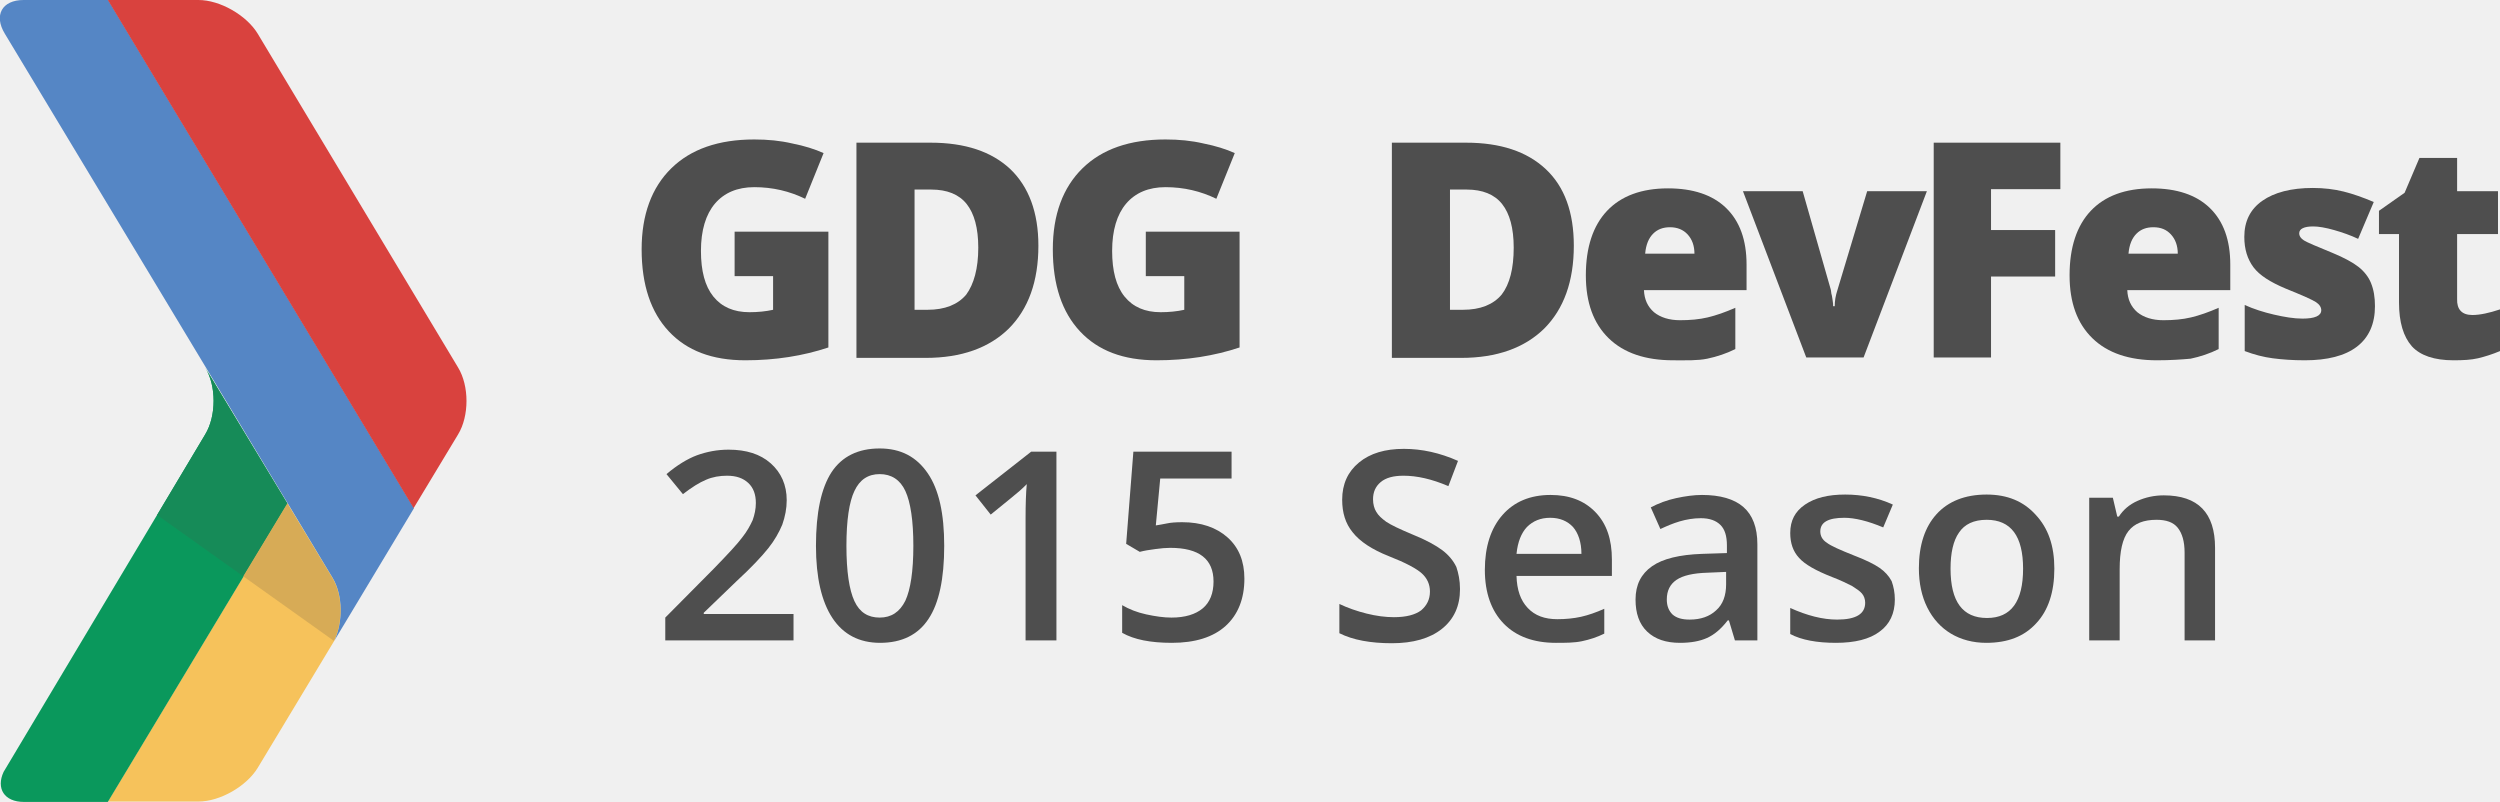
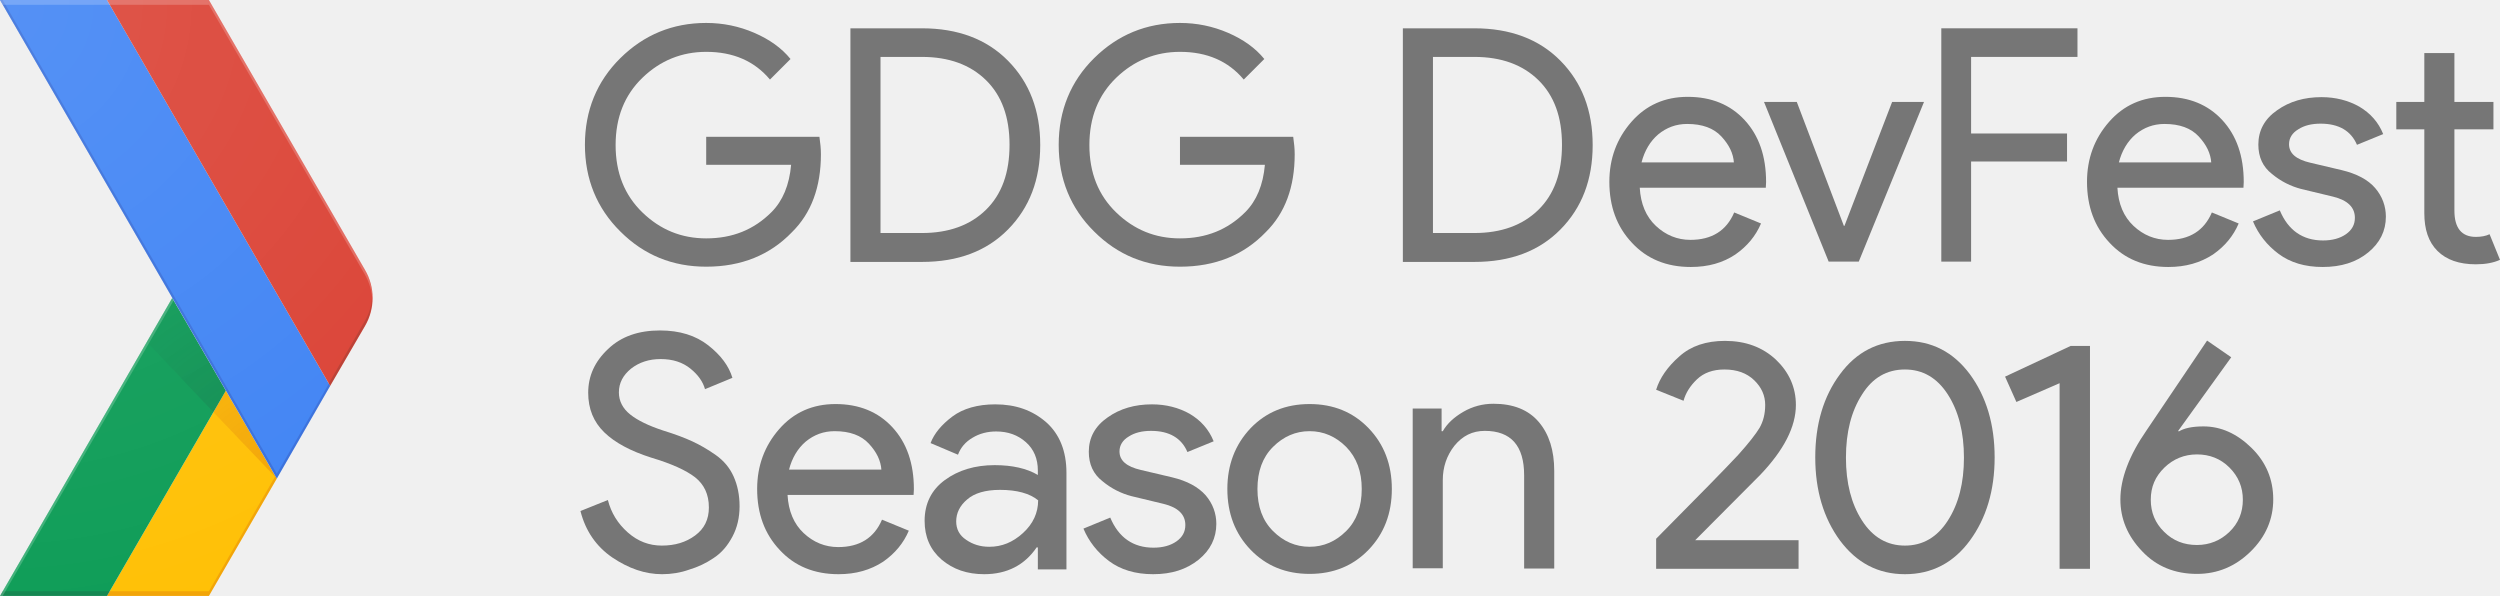
- <svg xmlns="http://www.w3.org/2000/svg" version="1.1" id="dark" x="0px" y="0px" viewBox="-396.8 2029.4 623.8 200.1" style="enable-background:new -396.8 2029.4 623.8 200.1;" xml:space="preserve">
-   <style type="text/css">
- 	.st0{fill:#F6C25B;}
- 	.st1{fill:#0A985C;}
- 	.st2{fill:#5586C5;}
- 	.st3{fill:#D9423E;}
- 	.st4{fill:#168B58;}
- 	.st5{fill:#D7AB56;}
- 	.st6{enable-background:new    ;}
- 	.st7{fill:#4E4E4E;}
- </style>
-   <g>
-     <g>
-       <path class="st0" d="M-369.9,2229.4h22.6c5.4,0,12-3.8,14.8-8.4l19.1-31.7c2.3-4.7,2.2-11.4-0.4-15.7l-11.3-18.6L-369.9,2229.4z" />
-       <path class="st1" d="M-345.6,2137.8l-50.3,84.2c-1.9,4.1,0.1,7.5,5.1,7.5h20.9l44.8-74.4l-20.5-33.9    C-342.8,2125.6-342.8,2133.2-345.6,2137.8" />
-       <path class="st2" d="M-390.9,2029.4c-5.4,0-7.5,3.8-4.7,8.4l81.8,135.8c2.6,4.3,2.6,11.1,0.4,15.7l19.9-33.1l-76.3-126.8H-390.9    L-390.9,2029.4z" />
-       <path class="st3" d="M-369.9,2029.4l76.3,126.8l11.1-18.4c2.8-4.6,2.8-12.1,0-16.7l-50-83.3c-2.8-4.6-9.4-8.4-14.8-8.4H-369.9    L-369.9,2029.4z" />
+ <svg xmlns="http://www.w3.org/2000/svg" id="Layer_4" viewBox="0 0 839 200">
+   <style>.st0{fill:none;} .st1{fill:#FFC107;} .st2{fill:#0F9D58;} .st3{opacity:0.2;fill:#BF360C;enable-background:new ;} .st4{opacity:0.2;fill:#263238;enable-background:new ;} .st5{opacity:0.2;fill:#FFFFFF;enable-background:new ;} .st6{fill:url(#XMLID_126_);} .st7{fill:url(#XMLID_127_);} .st8{fill:#4285F4;} .st9{fill:#DB4437;} .st10{opacity:0.2;fill:#1A237E;enable-background:new ;} .st11{opacity:0.2;fill:#3E2723;enable-background:new ;} .st12{fill:url(#XMLID_128_);} .st13{fill:#767676;}</style>
+   <g id="XMLID_60_">
+     <g id="XMLID_61_">
+       <g id="XMLID_62_">
+         <path id="XMLID_106_" class="st0" d="M122.5 90.6L70.1 0H0l57.8 100L0 200h70.1l52.4-90.6c3.3-5.8 3.3-13 0-18.8z" />
+         <path id="XMLID_105_" class="st1" d="M92.4 159.8l-16.6-28.7L35.9 200h34.2l22.8-39.4z" />
+         <path id="XMLID_104_" class="st0" d="M122.5 90.6L70.1 0H0l57.8 100L0 200h70.1l52.4-90.6c3.3-5.8 3.3-13 0-18.8z" />
+         <path id="XMLID_103_" class="st2" d="M57.8 100l18 31.1L35.9 200H0z" />
+         <path id="XMLID_102_" class="st0" d="M122.5 90.6L70.1 0H0l57.8 100L0 200h70.1l52.4-90.6c3.3-5.8 3.3-13 0-18.8z" />
+         <path id="XMLID_101_" class="st3" d="M70.1 198.4H36.8l-.9 1.6h34.2l22.8-39.4-.5-.8z" />
+         <path id="XMLID_100_" class="st0" d="M122.5 90.6L70.1 0H0l57.8 100L0 200h70.1l52.4-90.6c3.3-5.8 3.3-13 0-18.8z" />
+         <path id="XMLID_99_" class="st4" d="M.9 198.4L0 200h35.9l.9-1.6z" />
+         <path id="XMLID_98_" class="st0" d="M122.5 90.6L70.1 0H0l57.8 100L0 200h70.1l52.4-90.6c3.3-5.8 3.3-13 0-18.8z" />
+         <path id="XMLID_96_" class="st5" d="M0 200h.9l57.4-99.2-.5-.8z" />
+         <path id="XMLID_94_" class="st0" d="M122.5 90.6L70.1 0H0l57.8 100L0 200h70.1l52.4-90.6c3.3-5.8 3.3-13 0-18.8z" />
+         <radialGradient id="XMLID_126_" cx="92.62" cy="2707.501" r="69.162" gradientTransform="matrix(1 0 0 -1 0 2867.46)" gradientUnits="userSpaceOnUse">
+           <stop offset="0" stop-color="#BF360C" stop-opacity=".2" />
+           <stop offset="1" stop-color="#BF360C" stop-opacity=".02" />
+         </radialGradient>
+         <path id="XMLID_92_" class="st6" d="M92.9 160.6l-17.1-29.5-4.2 7.2z" />
+         <path id="XMLID_90_" class="st0" d="M122.5 90.6L70.1 0H0l57.8 100L0 200h70.1l52.4-90.6c3.3-5.8 3.3-13 0-18.8z" />
+         <radialGradient id="XMLID_127_" cx="92.423" cy="2707.063" r="69.723" gradientTransform="matrix(1 0 0 -1 0 2867.46)" gradientUnits="userSpaceOnUse">
+           <stop offset="0" stop-color="#263238" stop-opacity=".2" />
+           <stop offset="1" stop-color="#263238" stop-opacity=".02" />
+         </radialGradient>
+         <path id="XMLID_89_" class="st7" d="M71.6 138.3l4.2-7.2-18-31.1-8.5 14.8z" />
+         <path id="XMLID_88_" class="st0" d="M122.5 90.6L70.1 0H0l57.8 100L0 200h70.1l52.4-90.6c3.3-5.8 3.3-13 0-18.8z" />
+         <g id="XMLID_85_">
+           <g id="XMLID_86_">
+             <path id="XMLID_87_" class="st8" d="M35.9 0H0l92.9 160.6 17.9-31.1z" />
+           </g>
+         </g>
+         <path id="XMLID_84_" class="st0" d="M122.5 90.6L70.1 0H0l57.8 100L0 200h70.1l52.4-90.6c3.3-5.8 3.3-13 0-18.8z" />
+         <path id="XMLID_83_" class="st9" d="M122.5 109.4c3.4-5.8 3.4-13 0-18.8L70.1 0H35.9l74.9 129.5 11.7-20.1z" />
+         <path id="XMLID_82_" class="st0" d="M122.5 90.6L70.1 0H0l57.8 100L0 200h70.1l52.4-90.6c3.3-5.8 3.3-13 0-18.8z" />
+         <path id="XMLID_71_" class="st10" d="M110.8 129.5l-.4-.8L92.9 159 .9 0H0l92.9 160.6 17.9-31.1z" />
+         <path id="XMLID_69_" class="st0" d="M122.5 90.6L70.1 0H0l57.8 100L0 200h70.1l52.4-90.6c3.3-5.8 3.3-13 0-18.8z" />
+         <path id="XMLID_67_" class="st5" d="M70.1 1.6l52.4 90.6c1.5 2.7 2.3 5.6 2.5 8.6.1-3.5-.7-7-2.5-10.2L70.1 0H0l.9 1.6h69.2z" />
+         <path id="XMLID_66_" class="st0" d="M122.5 90.6L70.1 0H0l57.8 100L0 200h70.1l52.4-90.6c3.3-5.8 3.3-13 0-18.8z" />
+         <path id="XMLID_65_" class="st11" d="M110.8 129.5l11.6-20.1c1.8-3.1 2.6-6.7 2.5-10.2-.1 3-.9 5.9-2.5 8.6l-12.1 20.9.5.8z" />
+         <path id="XMLID_64_" class="st0" d="M122.5 90.6L70.1 0H0l57.8 100L0 200h70.1l52.4-90.6c3.3-5.8 3.3-13 0-18.8z" />
+         <radialGradient id="XMLID_128_" cx="-1.563" cy="2865.898" r="209.922" gradientTransform="matrix(1 0 0 -1 0 2867.46)" gradientUnits="userSpaceOnUse">
+           <stop offset="0" stop-color="#FFF" stop-opacity=".1" />
+           <stop offset="1" stop-color="#FFF" stop-opacity="0" />
+         </radialGradient>
+         <path id="XMLID_63_" class="st12" d="M122.5 90.6L70.1 0H0l57.8 100L0 200h70.1l52.4-90.6c3.3-5.8 3.3-13 0-18.8z" />
+       </g>
    </g>
  </g>
-   <path class="st4" d="M-345.6,2137.8l-12,20.1l21.5,15.3l11-18.2l-20.5-33.9C-342.8,2125.6-342.8,2133.2-345.6,2137.8z" />
-   <path class="st5" d="M-325.1,2155l-11,18.2l22.6,16.1c2.3-4.7,2.2-11.4-0.4-15.7L-325.1,2155z" />
-   <g class="st6">
-     <path class="st7" d="M-213.2,2087.2h23.1v28.9c-6.3,2.1-13.2,3.2-20.7,3.2c-8.3,0-14.6-2.4-19.1-7.2c-4.5-4.8-6.8-11.6-6.8-20.5   c0-8.6,2.5-15.4,7.4-20.2c4.9-4.8,11.8-7.2,20.7-7.2c3.4,0,6.5,0.3,9.5,1c3,0.6,5.6,1.4,7.8,2.4l-4.6,11.4   c-3.9-1.9-8.1-2.9-12.7-2.9c-4.2,0-7.5,1.4-9.8,4.1c-2.3,2.7-3.5,6.7-3.5,11.8c0,5,1,8.8,3.1,11.4c2.1,2.6,5.1,3.9,9,3.9   c2.1,0,4.1-0.2,5.9-0.6v-8.4h-9.6V2087.2z" />
-     <path class="st7" d="M-137.7,2090.7c0,8.9-2.5,15.8-7.4,20.7c-4.9,4.8-11.8,7.3-20.7,7.3h-17.3V2065h18.5c8.6,0,15.2,2.2,19.9,6.6   C-140.1,2076-137.7,2082.4-137.7,2090.7z M-152.7,2091.2c0-4.9-1-8.5-2.9-10.9c-1.9-2.4-4.9-3.6-8.8-3.6h-4.2v30h3.2   c4.4,0,7.6-1.3,9.7-3.8C-153.8,2100.3-152.7,2096.4-152.7,2091.2z" />
-     <path class="st7" d="M-110.6,2087.2h23.1v28.9c-6.3,2.1-13.2,3.2-20.7,3.2c-8.3,0-14.6-2.4-19.1-7.2c-4.5-4.8-6.8-11.6-6.8-20.5   c0-8.6,2.5-15.4,7.4-20.2c4.9-4.8,11.8-7.2,20.7-7.2c3.4,0,6.5,0.3,9.5,1c3,0.6,5.6,1.4,7.8,2.4l-4.6,11.4   c-3.9-1.9-8.1-2.9-12.7-2.9c-4.2,0-7.5,1.4-9.8,4.1c-2.3,2.7-3.5,6.7-3.5,11.8c0,5,1,8.8,3.1,11.4c2.1,2.6,5.1,3.9,9,3.9   c2.1,0,4.1-0.2,5.9-0.6v-8.4h-9.6V2087.2z" />
-     <path class="st7" d="M-4.1,2090.7c0,8.9-2.5,15.8-7.4,20.7c-4.9,4.8-11.8,7.3-20.7,7.3h-17.3V2065H-31c8.6,0,15.2,2.2,19.9,6.6   C-6.4,2076-4.1,2082.4-4.1,2090.7z M-19.1,2091.2c0-4.9-1-8.5-2.9-10.9c-1.9-2.4-4.9-3.6-8.8-3.6h-4.2v30h3.2   c4.4,0,7.6-1.3,9.7-3.8C-20.1,2100.3-19.1,2096.4-19.1,2091.2z" />
-     <path class="st7" d="M20.7,2119.3c-6.9,0-12.3-1.8-16.1-5.5c-3.8-3.7-5.7-8.9-5.7-15.7c0-7,1.8-12.4,5.3-16.1   c3.5-3.7,8.6-5.6,15.2-5.6c6.2,0,11.1,1.6,14.5,4.9c3.4,3.3,5.1,8,5.1,14.1v6.4H13.4c0.1,2.3,0.9,4.1,2.5,5.5c1.6,1.3,3.8,2,6.5,2   c2.5,0,4.8-0.2,6.9-0.7c2.1-0.5,4.4-1.3,6.9-2.4v10.3c-2.2,1.1-4.6,1.9-7,2.4S24,2119.3,20.7,2119.3z M19.9,2086.1   c-1.7,0-3.1,0.5-4.2,1.6c-1.1,1.1-1.8,2.7-2,5h12.3c0-2-0.6-3.6-1.7-4.8C23.2,2086.7,21.7,2086.1,19.9,2086.1z" />
-     <path class="st7" d="M53.9,2118.6l-15.8-41.5h14.9l7,24.5c0,0.1,0.1,0.3,0.1,0.6s0.1,0.6,0.2,1c0.1,0.4,0.1,0.8,0.2,1.3   c0.1,0.5,0.1,0.9,0.1,1.3H61c0-1.3,0.2-2.6,0.7-4.1l7.4-24.6h14.9l-15.8,41.5H53.9z" />
-     <path class="st7" d="M100,2118.6H85.7V2065h31.6v11.6H100v10.2h16v11.6h-16V2118.6z" />
-     <path class="st7" d="M141.4,2119.3c-6.9,0-12.3-1.8-16.1-5.5c-3.8-3.7-5.7-8.9-5.7-15.7c0-7,1.8-12.4,5.3-16.1   c3.5-3.7,8.6-5.6,15.2-5.6c6.2,0,11.1,1.6,14.5,4.9c3.4,3.3,5.1,8,5.1,14.1v6.4H134c0.1,2.3,0.9,4.1,2.5,5.5c1.6,1.3,3.8,2,6.5,2   c2.5,0,4.8-0.2,6.9-0.7c2.1-0.5,4.4-1.3,6.9-2.4v10.3c-2.2,1.1-4.6,1.9-7,2.4C147.6,2119.1,144.7,2119.3,141.4,2119.3z    M140.5,2086.1c-1.7,0-3.1,0.5-4.2,1.6c-1.1,1.1-1.8,2.7-2,5h12.3c0-2-0.6-3.6-1.7-4.8C143.8,2086.7,142.4,2086.1,140.5,2086.1z" />
-     <path class="st7" d="M195.8,2105.8c0,4.4-1.5,7.8-4.5,10.1c-3,2.3-7.4,3.4-13,3.4c-3.1,0-5.7-0.2-8-0.5c-2.3-0.3-4.6-0.9-7-1.8   v-11.5c2.2,1,4.7,1.8,7.3,2.4c2.6,0.6,5,1,7.1,1c3.1,0,4.7-0.7,4.7-2.1c0-0.7-0.4-1.4-1.3-2c-0.9-0.6-3.4-1.7-7.6-3.4   c-3.8-1.6-6.5-3.3-8-5.3c-1.5-2-2.3-4.5-2.3-7.6c0-3.9,1.5-6.9,4.5-9c3-2.1,7.2-3.2,12.6-3.2c2.7,0,5.3,0.3,7.7,0.9   c2.4,0.6,4.9,1.5,7.5,2.6l-3.9,9.2c-1.9-0.9-3.9-1.6-6-2.2c-2.1-0.6-3.9-0.9-5.2-0.9c-2.3,0-3.5,0.6-3.5,1.7c0,0.7,0.4,1.3,1.2,1.8   c0.8,0.5,3.2,1.5,7.1,3.1c2.9,1.2,5.1,2.4,6.5,3.5c1.4,1.1,2.5,2.5,3.1,4C195.5,2101.7,195.8,2103.6,195.8,2105.8z" />
-     <path class="st7" d="M220.1,2108c1.9,0,4.2-0.5,6.9-1.4v10.4c-1.9,0.8-3.8,1.4-5.5,1.8c-1.7,0.4-3.8,0.5-6.1,0.5   c-4.8,0-8.3-1.2-10.4-3.5c-2.1-2.4-3.2-6-3.2-10.9v-17.1h-5v-5.8l6.4-4.5l3.7-8.7h9.4v8.3h10.2v10.7h-10.2v16.2   C216.2,2106.6,217.5,2108,220.1,2108z" />
-   </g>
-   <g class="st6">
-     <path class="st7" d="M-198.9,2189.2h-31.9v-5.7l12.1-12.2c3.6-3.7,6-6.3,7.1-7.8c1.2-1.5,2-3,2.6-4.3c0.5-1.4,0.8-2.8,0.8-4.3   c0-2.1-0.6-3.8-1.9-5c-1.3-1.2-3-1.8-5.3-1.8c-1.8,0-3.6,0.3-5.2,1c-1.7,0.7-3.6,1.9-5.8,3.6l-4.1-5c2.6-2.2,5.2-3.8,7.6-4.7   c2.5-0.9,5.1-1.4,7.9-1.4c4.4,0,7.9,1.1,10.5,3.4c2.6,2.3,4,5.4,4,9.2c0,2.1-0.4,4.1-1.1,6.1c-0.8,1.9-1.9,3.9-3.5,5.9   c-1.6,2-4.2,4.8-7.9,8.2l-8.2,7.9v0.3h22.4V2189.2z" />
-     <path class="st7" d="M-161.2,2165.6c0,8.2-1.3,14.3-3.9,18.2c-2.6,4-6.7,6-12.1,6c-5.2,0-9.2-2.1-11.9-6.2s-4.1-10.1-4.1-18   c0-8.3,1.3-14.4,3.9-18.4c2.6-3.9,6.6-5.9,12-5.9c5.3,0,9.2,2.1,12,6.2S-161.2,2157.6-161.2,2165.6z M-185.6,2165.6   c0,6.4,0.7,11,2,13.8c1.3,2.8,3.4,4.1,6.3,4.1s5-1.4,6.4-4.2c1.3-2.8,2-7.4,2-13.7c0-6.3-0.7-10.9-2-13.7c-1.3-2.8-3.5-4.2-6.4-4.2   s-5,1.4-6.3,4.2C-184.9,2154.6-185.6,2159.2-185.6,2165.6z" />
-     <path class="st7" d="M-133.3,2189.2h-7.6v-30.4c0-3.6,0.1-6.5,0.3-8.6c-0.5,0.5-1.1,1.1-1.8,1.7c-0.7,0.6-3.1,2.6-7.2,5.9l-3.8-4.8   l13.9-10.9h6.3V2189.2z" />
-     <path class="st7" d="M-101.8,2159.7c4.7,0,8.5,1.3,11.3,3.8s4.2,5.9,4.2,10.3c0,5-1.6,9-4.7,11.8c-3.1,2.8-7.6,4.2-13.4,4.2   c-5.3,0-9.4-0.8-12.4-2.5v-6.9c1.7,1,3.7,1.8,6,2.3s4.4,0.8,6.3,0.8c3.4,0,6-0.8,7.8-2.3c1.8-1.5,2.7-3.8,2.7-6.7   c0-5.6-3.6-8.4-10.8-8.4c-1,0-2.3,0.1-3.7,0.3c-1.5,0.2-2.8,0.4-3.9,0.7l-3.4-2l1.8-23h24.5v6.7h-17.8l-1.1,11.7   c0.8-0.1,1.7-0.3,2.8-0.5C-104.7,2159.8-103.4,2159.7-101.8,2159.7z" />
-     <path class="st7" d="M-32.5,2176.4c0,4.2-1.5,7.5-4.5,9.9s-7.2,3.6-12.5,3.6s-9.7-0.8-13.1-2.5v-7.3c2.1,1,4.4,1.8,6.8,2.4   c2.4,0.6,4.7,0.9,6.8,0.9c3.1,0,5.3-0.6,6.8-1.7c1.4-1.2,2.2-2.7,2.2-4.7c0-1.8-0.7-3.3-2-4.5c-1.3-1.2-4.1-2.7-8.2-4.3   c-4.3-1.7-7.3-3.7-9.1-6c-1.8-2.2-2.6-4.9-2.6-8.1c0-3.9,1.4-7,4.2-9.3c2.8-2.3,6.5-3.4,11.2-3.4c4.5,0,9,1,13.5,3l-2.4,6.3   c-4.2-1.8-7.9-2.6-11.2-2.6c-2.5,0-4.4,0.5-5.7,1.6c-1.3,1.1-1.9,2.5-1.9,4.3c0,1.2,0.3,2.3,0.8,3.1c0.5,0.9,1.4,1.7,2.5,2.5   c1.2,0.8,3.3,1.8,6.4,3.1c3.5,1.4,6,2.8,7.6,4s2.8,2.7,3.5,4.2C-32.9,2172.4-32.5,2174.2-32.5,2176.4z" />
-     <path class="st7" d="M-8.6,2189.8c-5.5,0-9.9-1.6-13-4.8c-3.1-3.2-4.7-7.7-4.7-13.4c0-5.8,1.5-10.4,4.4-13.7s6.9-5,12-5   c4.7,0,8.4,1.4,11.2,4.3s4.1,6.8,4.1,11.8v4.1h-23.8c0.1,3.5,1,6.1,2.8,8c1.8,1.9,4.2,2.8,7.4,2.8c2.1,0,4.1-0.2,5.9-0.6   c1.8-0.4,3.8-1.1,5.8-2v6.2c-1.8,0.9-3.7,1.5-5.6,1.9S-6.2,2189.8-8.6,2189.8z M-10,2158.6c-2.4,0-4.3,0.8-5.8,2.3   c-1.4,1.5-2.3,3.7-2.6,6.7h16.2c0-2.9-0.8-5.2-2.1-6.7C-5.7,2159.4-7.6,2158.6-10,2158.6z" />
-     <path class="st7" d="M36.1,2189.2l-1.5-5h-0.3c-1.7,2.2-3.4,3.6-5.2,4.4s-4,1.2-6.7,1.2c-3.5,0-6.2-0.9-8.2-2.8   c-2-1.9-2.9-4.6-2.9-8c0-3.7,1.4-6.4,4.1-8.3c2.7-1.9,6.9-2.9,12.5-3.1l6.2-0.2v-1.9c0-2.3-0.5-4-1.6-5.1c-1.1-1.1-2.7-1.7-4.9-1.7   c-1.8,0-3.6,0.3-5.3,0.8s-3.3,1.2-4.8,1.9l-2.4-5.4c1.9-1,4-1.8,6.3-2.3c2.3-0.5,4.5-0.8,6.5-0.8c4.5,0,8,1,10.3,3   c2.3,2,3.5,5.1,3.5,9.3v24H36.1z M24.8,2184c2.8,0,5-0.8,6.6-2.3c1.7-1.5,2.5-3.7,2.5-6.5v-3.1l-4.6,0.2c-3.6,0.1-6.2,0.7-7.8,1.8   c-1.6,1.1-2.4,2.7-2.4,4.9c0,1.6,0.5,2.8,1.4,3.7C21.5,2183.6,22.9,2184,24.8,2184z" />
-     <path class="st7" d="M76,2179c0,3.5-1.3,6.2-3.8,8c-2.5,1.9-6.2,2.8-10.9,2.8c-4.7,0-8.6-0.7-11.4-2.2v-6.5   c4.2,1.9,8.1,2.9,11.7,2.9c4.7,0,7-1.4,7-4.2c0-0.9-0.3-1.7-0.8-2.3s-1.4-1.2-2.5-1.9c-1.2-0.6-2.8-1.4-4.9-2.2   c-4.1-1.6-6.9-3.2-8.3-4.8c-1.5-1.6-2.2-3.7-2.2-6.2c0-3.1,1.2-5.4,3.7-7.1c2.5-1.7,5.8-2.5,10-2.5c4.2,0,8.2,0.8,11.9,2.5   l-2.4,5.7c-3.8-1.6-7.1-2.4-9.7-2.4c-4,0-6,1.1-6,3.4c0,1.1,0.5,2.1,1.6,2.8c1,0.8,3.3,1.8,6.8,3.2c2.9,1.1,5.1,2.2,6.4,3.1   c1.3,0.9,2.3,2,3,3.3C75.7,2175.8,76,2177.3,76,2179z" />
-     <path class="st7" d="M115.8,2171.3c0,5.8-1.5,10.4-4.5,13.6c-3,3.3-7.1,4.9-12.5,4.9c-3.3,0-6.3-0.8-8.8-2.3s-4.5-3.7-5.9-6.5   c-1.4-2.8-2.1-6.1-2.1-9.8c0-5.8,1.5-10.3,4.4-13.5s7.1-4.9,12.5-4.9c5.2,0,9.2,1.7,12.2,5C114.3,2161.2,115.8,2165.6,115.8,2171.3   z M89.9,2171.3c0,8.2,3,12.3,9.1,12.3c6,0,9-4.1,9-12.3c0-8.1-3-12.2-9.1-12.2c-3.2,0-5.5,1.1-6.9,3.2   C90.6,2164.3,89.9,2167.3,89.9,2171.3z" />
-     <path class="st7" d="M155.9,2189.2h-7.6v-21.9c0-2.8-0.6-4.8-1.7-6.2c-1.1-1.4-2.9-2-5.3-2c-3.2,0-5.5,0.9-7,2.8s-2.2,5.1-2.2,9.5   v17.8h-7.6v-35.6h5.9l1.1,4.7h0.4c1.1-1.7,2.6-3,4.6-3.9c2-0.9,4.2-1.4,6.6-1.4c8.6,0,12.8,4.4,12.8,13.1V2189.2z" />
+   <g id="XMLID_7_">
+     <path id="XMLID_2_" class="st13" d="M275.5 51.8c0 10.9-3.2 19.7-9.7 26.1-7.4 7.7-17 11.6-28.8 11.6-11.3 0-20.9-3.9-28.8-11.8-7.9-7.8-11.9-17.6-11.9-29.1s4-21.3 11.9-29.1c7.9-7.8 17.5-11.8 28.8-11.8 5.6 0 11 1.1 16.1 3.3 5.1 2.2 9.2 5.1 12.2 8.8l-6.9 6.9c-5.2-6.2-12.3-9.3-21.4-9.3-8.2 0-15.4 2.9-21.4 8.7-6 5.8-9 13.3-9 22.6s3 16.8 9 22.6c6 5.8 13.1 8.7 21.4 8.7 8.8 0 16-2.9 21.9-8.8 3.8-3.8 6-9.1 6.6-15.9H237v-9.4h38c.3 2.1.5 4 .5 5.9z" />
+     <path id="XMLID_4_" class="st13" d="M285.4 87.8V9.5h24c12 0 21.7 3.6 28.9 10.9 7.2 7.3 10.8 16.7 10.8 28.3s-3.6 21-10.8 28.3c-7.2 7.3-16.8 10.9-28.9 10.9h-24zm10.1-9.6h13.9c9 0 16.2-2.6 21.5-7.8 5.3-5.2 7.9-12.4 7.9-21.8 0-9.3-2.6-16.5-7.9-21.7-5.3-5.2-12.5-7.8-21.5-7.8h-13.9v59.1z" />
+     <path id="XMLID_8_" class="st13" d="M434.5 51.8c0 10.9-3.2 19.7-9.7 26.1-7.4 7.7-17 11.6-28.8 11.6-11.3 0-20.9-3.9-28.8-11.8-7.9-7.8-11.9-17.6-11.9-29.1s4-21.3 11.9-29.1c7.9-7.8 17.5-11.8 28.8-11.8 5.6 0 11 1.1 16.1 3.3 5.1 2.2 9.2 5.1 12.2 8.8l-6.9 6.9c-5.2-6.2-12.3-9.3-21.4-9.3-8.2 0-15.4 2.9-21.4 8.7-6 5.8-9 13.3-9 22.6s3 16.8 9 22.6c6 5.8 13.1 8.7 21.4 8.7 8.8 0 16-2.9 21.9-8.8 3.8-3.8 6-9.1 6.6-15.9H396v-9.4h38c.3 2.1.5 4 .5 5.9z" />
+     <path id="XMLID_10_" class="st13" d="M470.8 87.8V9.5h24c12 0 21.7 3.6 28.9 10.9 7.2 7.3 10.8 16.7 10.8 28.3s-3.6 21-10.8 28.3c-7.2 7.3-16.8 10.9-28.9 10.9h-24zm10.1-9.6h13.9c9 0 16.2-2.6 21.5-7.8 5.3-5.2 7.9-12.4 7.9-21.8 0-9.3-2.6-16.5-7.9-21.7-5.3-5.2-12.5-7.8-21.5-7.8h-13.9v59.1z" />
+     <path id="XMLID_13_" class="st13" d="M567.4 89.6c-8.1 0-14.7-2.7-19.7-8.1-5.1-5.4-7.6-12.2-7.6-20.5 0-7.8 2.5-14.5 7.4-20.1 4.9-5.6 11.2-8.4 18.9-8.4 7.9 0 14.3 2.6 19.1 7.8 4.8 5.2 7.2 12.1 7.2 20.8l-.1 1.9h-42.3c.3 5.4 2.1 9.7 5.4 12.8 3.3 3.1 7.2 4.7 11.6 4.7 7.2 0 12.1-3.1 14.7-9.2l9 3.7c-1.8 4.2-4.6 7.6-8.6 10.4-4.2 2.8-9.1 4.2-15 4.2zm14.5-35c-.2-3.1-1.6-6-4.2-8.8-2.6-2.8-6.4-4.2-11.5-4.2-3.7 0-6.9 1.2-9.7 3.5-2.7 2.3-4.6 5.5-5.6 9.4h31z" />
+     <path id="XMLID_16_" class="st13" d="M613.7 87.8L592 34.2h11l15.8 41.6h.2l16-41.6h10.7l-21.9 53.6h-10.1z" />
+     <path id="XMLID_18_" class="st13" d="M661.6 87.8h-10.1V9.5h45.7v9.6h-35.7v25.7h32.2v9.4h-32.2v33.6z" />
+     <path id="XMLID_20_" class="st13" d="M727.7 89.6c-8.1 0-14.7-2.7-19.7-8.1-5.1-5.4-7.6-12.2-7.6-20.5 0-7.8 2.5-14.5 7.4-20.1 4.9-5.6 11.2-8.4 18.9-8.4 7.9 0 14.3 2.6 19.1 7.8 4.8 5.2 7.2 12.1 7.2 20.8l-.1 1.9h-42.3c.3 5.4 2.1 9.7 5.4 12.8 3.3 3.1 7.2 4.7 11.6 4.7 7.2 0 12.1-3.1 14.7-9.2l9 3.7c-1.8 4.2-4.6 7.6-8.6 10.4-4.3 2.8-9.2 4.2-15 4.2zm14.4-35c-.2-3.1-1.6-6-4.2-8.8-2.6-2.8-6.4-4.2-11.5-4.2-3.7 0-6.9 1.2-9.7 3.5-2.7 2.3-4.6 5.5-5.6 9.4h31z" />
+     <path id="XMLID_27_" class="st13" d="M779.5 89.6c-6 0-10.9-1.5-14.8-4.4-3.9-2.9-6.8-6.6-8.6-10.9l9-3.7c2.8 6.7 7.7 10.1 14.5 10.1 3.1 0 5.7-.7 7.7-2.1 2-1.4 3-3.2 3-5.5 0-3.5-2.4-5.9-7.3-7.1l-10.8-2.6c-3.4-.9-6.7-2.5-9.7-5-3.1-2.4-4.6-5.7-4.6-9.9 0-4.7 2.1-8.6 6.3-11.5 4.2-3 9.2-4.4 14.9-4.4 4.7 0 9 1.1 12.7 3.2 3.7 2.2 6.4 5.2 8 9.2l-8.8 3.6c-2-4.7-6.1-7.1-12.2-7.1-3 0-5.5.6-7.5 1.9-2 1.2-3.1 2.9-3.1 5 0 3.1 2.4 5.1 7.1 6.2l10.6 2.5c5 1.2 8.8 3.2 11.2 6 2.4 2.8 3.6 6.1 3.6 9.6 0 4.8-2 8.8-5.9 12-4 3.3-9.1 4.9-15.3 4.9z" />
+     <path id="XMLID_29_" class="st13" d="M830.9 88.7c-5.6 0-9.9-1.5-12.9-4.5s-4.4-7.2-4.4-12.7V43.4h-9.4v-9.2h9.4V17.8h10.1v16.4h13.1v9.2h-13.1v27.3c0 5.8 2.4 8.8 7.2 8.8 1.8 0 3.4-.3 4.6-.9l3.5 8.6c-2.2 1-4.9 1.5-8.1 1.5z" />
+     <path id="XMLID_31_" class="st13" d="M222.2 192.7c-5.7 0-11.2-1.9-16.7-5.6-5.4-3.7-9-8.9-10.7-15.6l9.2-3.7c1.1 4.3 3.3 7.9 6.7 10.9 3.4 3 7.2 4.4 11.4 4.4 4.4 0 8.1-1.1 11.2-3.4 3.1-2.3 4.6-5.4 4.6-9.4 0-4.4-1.6-7.7-4.6-10.1-3.1-2.4-8-4.6-14.7-6.6-6.9-2.2-12.2-5-15.8-8.5-3.6-3.5-5.4-7.9-5.4-13.3 0-5.6 2.2-10.5 6.7-14.7 4.4-4.2 10.2-6.2 17.4-6.2 6.6 0 12 1.7 16.2 5 4.2 3.3 6.9 6.9 8.1 10.9l-9.2 3.8c-.7-2.5-2.3-4.8-4.9-6.9-2.6-2.1-5.9-3.2-10-3.2-3.9 0-7.2 1.1-9.9 3.2-2.7 2.2-4.1 4.8-4.1 8 0 2.9 1.3 5.4 3.8 7.4s6.2 3.8 11.1 5.4c3.9 1.2 7.1 2.4 9.7 3.6 2.6 1.2 5.2 2.7 7.9 4.6 2.7 1.9 4.7 4.3 6 7.2 1.3 2.9 2 6.2 2 10s-.8 7.2-2.4 10.2c-1.6 3-3.6 5.4-6.2 7.1-2.6 1.8-5.4 3.1-8.4 4-2.8 1-5.9 1.5-9 1.5z" />
+     <path id="XMLID_33_" class="st13" d="M281.4 192.7c-8.1 0-14.7-2.7-19.7-8.1-5.1-5.4-7.6-12.2-7.6-20.5 0-7.8 2.5-14.5 7.4-20.1 4.9-5.6 11.2-8.4 18.9-8.4 7.9 0 14.3 2.6 19.1 7.8 4.8 5.2 7.2 12.1 7.2 20.8l-.1 1.9h-42.3c.3 5.4 2.1 9.7 5.4 12.8 3.3 3.1 7.2 4.7 11.6 4.7 7.2 0 12.1-3.1 14.7-9.2l9 3.7c-1.8 4.2-4.6 7.6-8.6 10.4-4.3 2.8-9.2 4.2-15 4.2zm14.4-35c-.2-3.1-1.6-6-4.2-8.8-2.6-2.8-6.4-4.2-11.5-4.2-3.7 0-6.9 1.2-9.7 3.5-2.7 2.3-4.6 5.5-5.6 9.4h31z" />
+     <path id="XMLID_36_" class="st13" d="M330.3 192.7c-5.7 0-10.4-1.6-14.3-4.9-3.8-3.3-5.7-7.6-5.7-13 0-5.8 2.3-10.4 6.8-13.7 4.5-3.3 10.1-5 16.7-5 5.9 0 10.8 1.1 14.5 3.3v-1.5c0-3.9-1.3-7.1-4-9.5-2.7-2.4-6-3.6-10-3.6-2.9 0-5.6.7-7.9 2.1-2.4 1.4-4 3.3-4.9 5.7l-9.2-3.9c1.2-3.2 3.7-6.2 7.3-8.9 3.6-2.7 8.5-4.1 14.4-4.1 6.9 0 12.5 2 17.1 6 4.5 4 6.8 9.7 6.8 17v32.4h-9.6v-7.4h-.4c-4 5.9-9.9 9-17.6 9zm1.7-9.2c4.2 0 7.9-1.5 11.3-4.6 3.4-3.1 5.1-6.8 5.1-11-2.8-2.3-7.1-3.5-12.8-3.5-4.9 0-8.6 1.1-11 3.2-2.5 2.1-3.7 4.6-3.7 7.4 0 2.6 1.1 4.7 3.4 6.2 2.2 1.5 4.7 2.3 7.7 2.3z" />
+     <path id="XMLID_39_" class="st13" d="M387 192.7c-6 0-10.9-1.5-14.8-4.4-3.9-2.9-6.8-6.6-8.6-10.9l9-3.7c2.8 6.7 7.7 10.1 14.5 10.1 3.1 0 5.7-.7 7.7-2.1 2-1.4 3-3.2 3-5.5 0-3.5-2.4-5.9-7.3-7.1l-10.8-2.6c-3.4-.9-6.7-2.5-9.7-5-3.1-2.4-4.6-5.7-4.6-9.9 0-4.7 2.1-8.6 6.3-11.5 4.2-3 9.2-4.4 14.9-4.4 4.7 0 9 1.1 12.7 3.2 3.7 2.2 6.4 5.2 8 9.2l-8.8 3.6c-2-4.7-6.1-7.1-12.2-7.1-3 0-5.5.6-7.5 1.9-2 1.2-3.1 2.9-3.1 5 0 3.1 2.4 5.1 7.1 6.2l10.6 2.5c5 1.2 8.7 3.2 11.2 6 2.4 2.8 3.6 6.1 3.6 9.6 0 4.8-2 8.8-5.9 12-4.1 3.3-9.1 4.9-15.3 4.9z" />
+     <path id="XMLID_41_" class="st13" d="M419.7 143.7c5.2-5.4 11.8-8.1 19.8-8.1s14.6 2.7 19.8 8.1c5.2 5.4 7.8 12.2 7.8 20.4s-2.6 15-7.8 20.4c-5.2 5.4-11.8 8.1-19.8 8.1s-14.6-2.7-19.8-8.1c-5.2-5.4-7.8-12.2-7.8-20.4 0-8.1 2.6-14.9 7.8-20.4zm7.5 34.5c3.5 3.5 7.6 5.3 12.3 5.3 4.7 0 8.8-1.8 12.3-5.3s5.2-8.2 5.2-14.1c0-5.8-1.7-10.5-5.2-14.1-3.5-3.5-7.6-5.3-12.3-5.3-4.7 0-8.8 1.8-12.3 5.3s-5.2 8.2-5.2 14.1 1.7 10.6 5.2 14.1z" />
+     <path id="XMLID_44_" class="st13" d="M483.8 137.3v7.4h.4c1.5-2.6 3.8-4.7 6.9-6.5 3.1-1.8 6.5-2.7 10.1-2.7 6.6 0 11.7 2 15.2 6.1s5.2 9.6 5.2 16.4v32.8h-10.1v-31.3c0-9.9-4.4-14.9-13.2-14.9-4.2 0-7.5 1.7-10.2 5-2.6 3.3-3.9 7.2-3.9 11.5v29.6h-10.1v-53.6h9.7z" />
+     <path id="XMLID_46_" class="st13" d="M603.5 190.9h-47.7v-10.1c14.3-14.4 23.4-23.7 27.5-28.1 3.6-4 6-7.1 7.2-9.1 1.2-2.1 1.9-4.6 1.9-7.7 0-3.1-1.2-5.9-3.7-8.3-2.5-2.4-5.8-3.6-10-3.6-3.8 0-6.9 1.1-9.2 3.3-2.3 2.2-3.8 4.6-4.5 7.2l-9.2-3.7c1.2-3.9 3.8-7.7 7.8-11.2 3.9-3.5 9-5.2 15.3-5.2 6.9 0 12.6 2.1 17.1 6.3 4.4 4.2 6.7 9.3 6.7 15.2 0 7.3-4 15.1-11.9 23.4l-21.9 22h34.7v9.6z" />
+     <path id="XMLID_48_" class="st13" d="M661.1 181.4c-5.5 7.5-12.8 11.3-21.8 11.3s-16.2-3.8-21.8-11.3c-5.5-7.5-8.3-16.8-8.3-27.9 0-11.2 2.8-20.5 8.3-27.9 5.5-7.5 12.8-11.2 21.8-11.2s16.2 3.7 21.8 11.2c5.5 7.5 8.3 16.8 8.3 27.9 0 11.1-2.8 20.4-8.3 27.9zm-21.8 1.7c6 0 10.8-2.8 14.4-8.4 3.6-5.6 5.4-12.6 5.4-21.1 0-8.5-1.8-15.6-5.4-21.2-3.6-5.6-8.4-8.4-14.4-8.4-6.1 0-10.9 2.8-14.4 8.4-3.6 5.6-5.4 12.6-5.4 21.2 0 8.5 1.8 15.5 5.4 21.1 3.6 5.6 8.4 8.4 14.4 8.4z" />
+     <path id="XMLID_51_" class="st13" d="M701.3 190.9h-10.1v-62.3l-14.5 6.3-3.8-8.5 22-10.3h6.5v74.8z" />
+     <path id="XMLID_53_" class="st13" d="M739.5 143.1c5.8 0 11.2 2.4 16.1 7.2 4.9 4.8 7.3 10.6 7.3 17.3 0 6.6-2.5 12.5-7.6 17.5s-11.1 7.5-18 7.5c-7.4 0-13.6-2.5-18.4-7.6-4.9-5.1-7.3-10.9-7.3-17.4 0-6.9 2.9-14.7 8.8-23.2l20.3-30.1 8.1 5.6-17.8 24.7.2.2c1.8-1.1 4.5-1.7 8.3-1.7zm-2.2 39.8c4.2 0 7.9-1.5 10.9-4.4 3-2.9 4.5-6.5 4.5-10.8 0-4.2-1.5-7.8-4.5-10.8-3-3-6.7-4.4-10.9-4.4s-7.9 1.5-10.9 4.4c-3.1 3-4.6 6.5-4.6 10.8 0 4.3 1.5 7.9 4.5 10.8 3 3 6.7 4.4 11 4.4z" />
  </g>
</svg>
